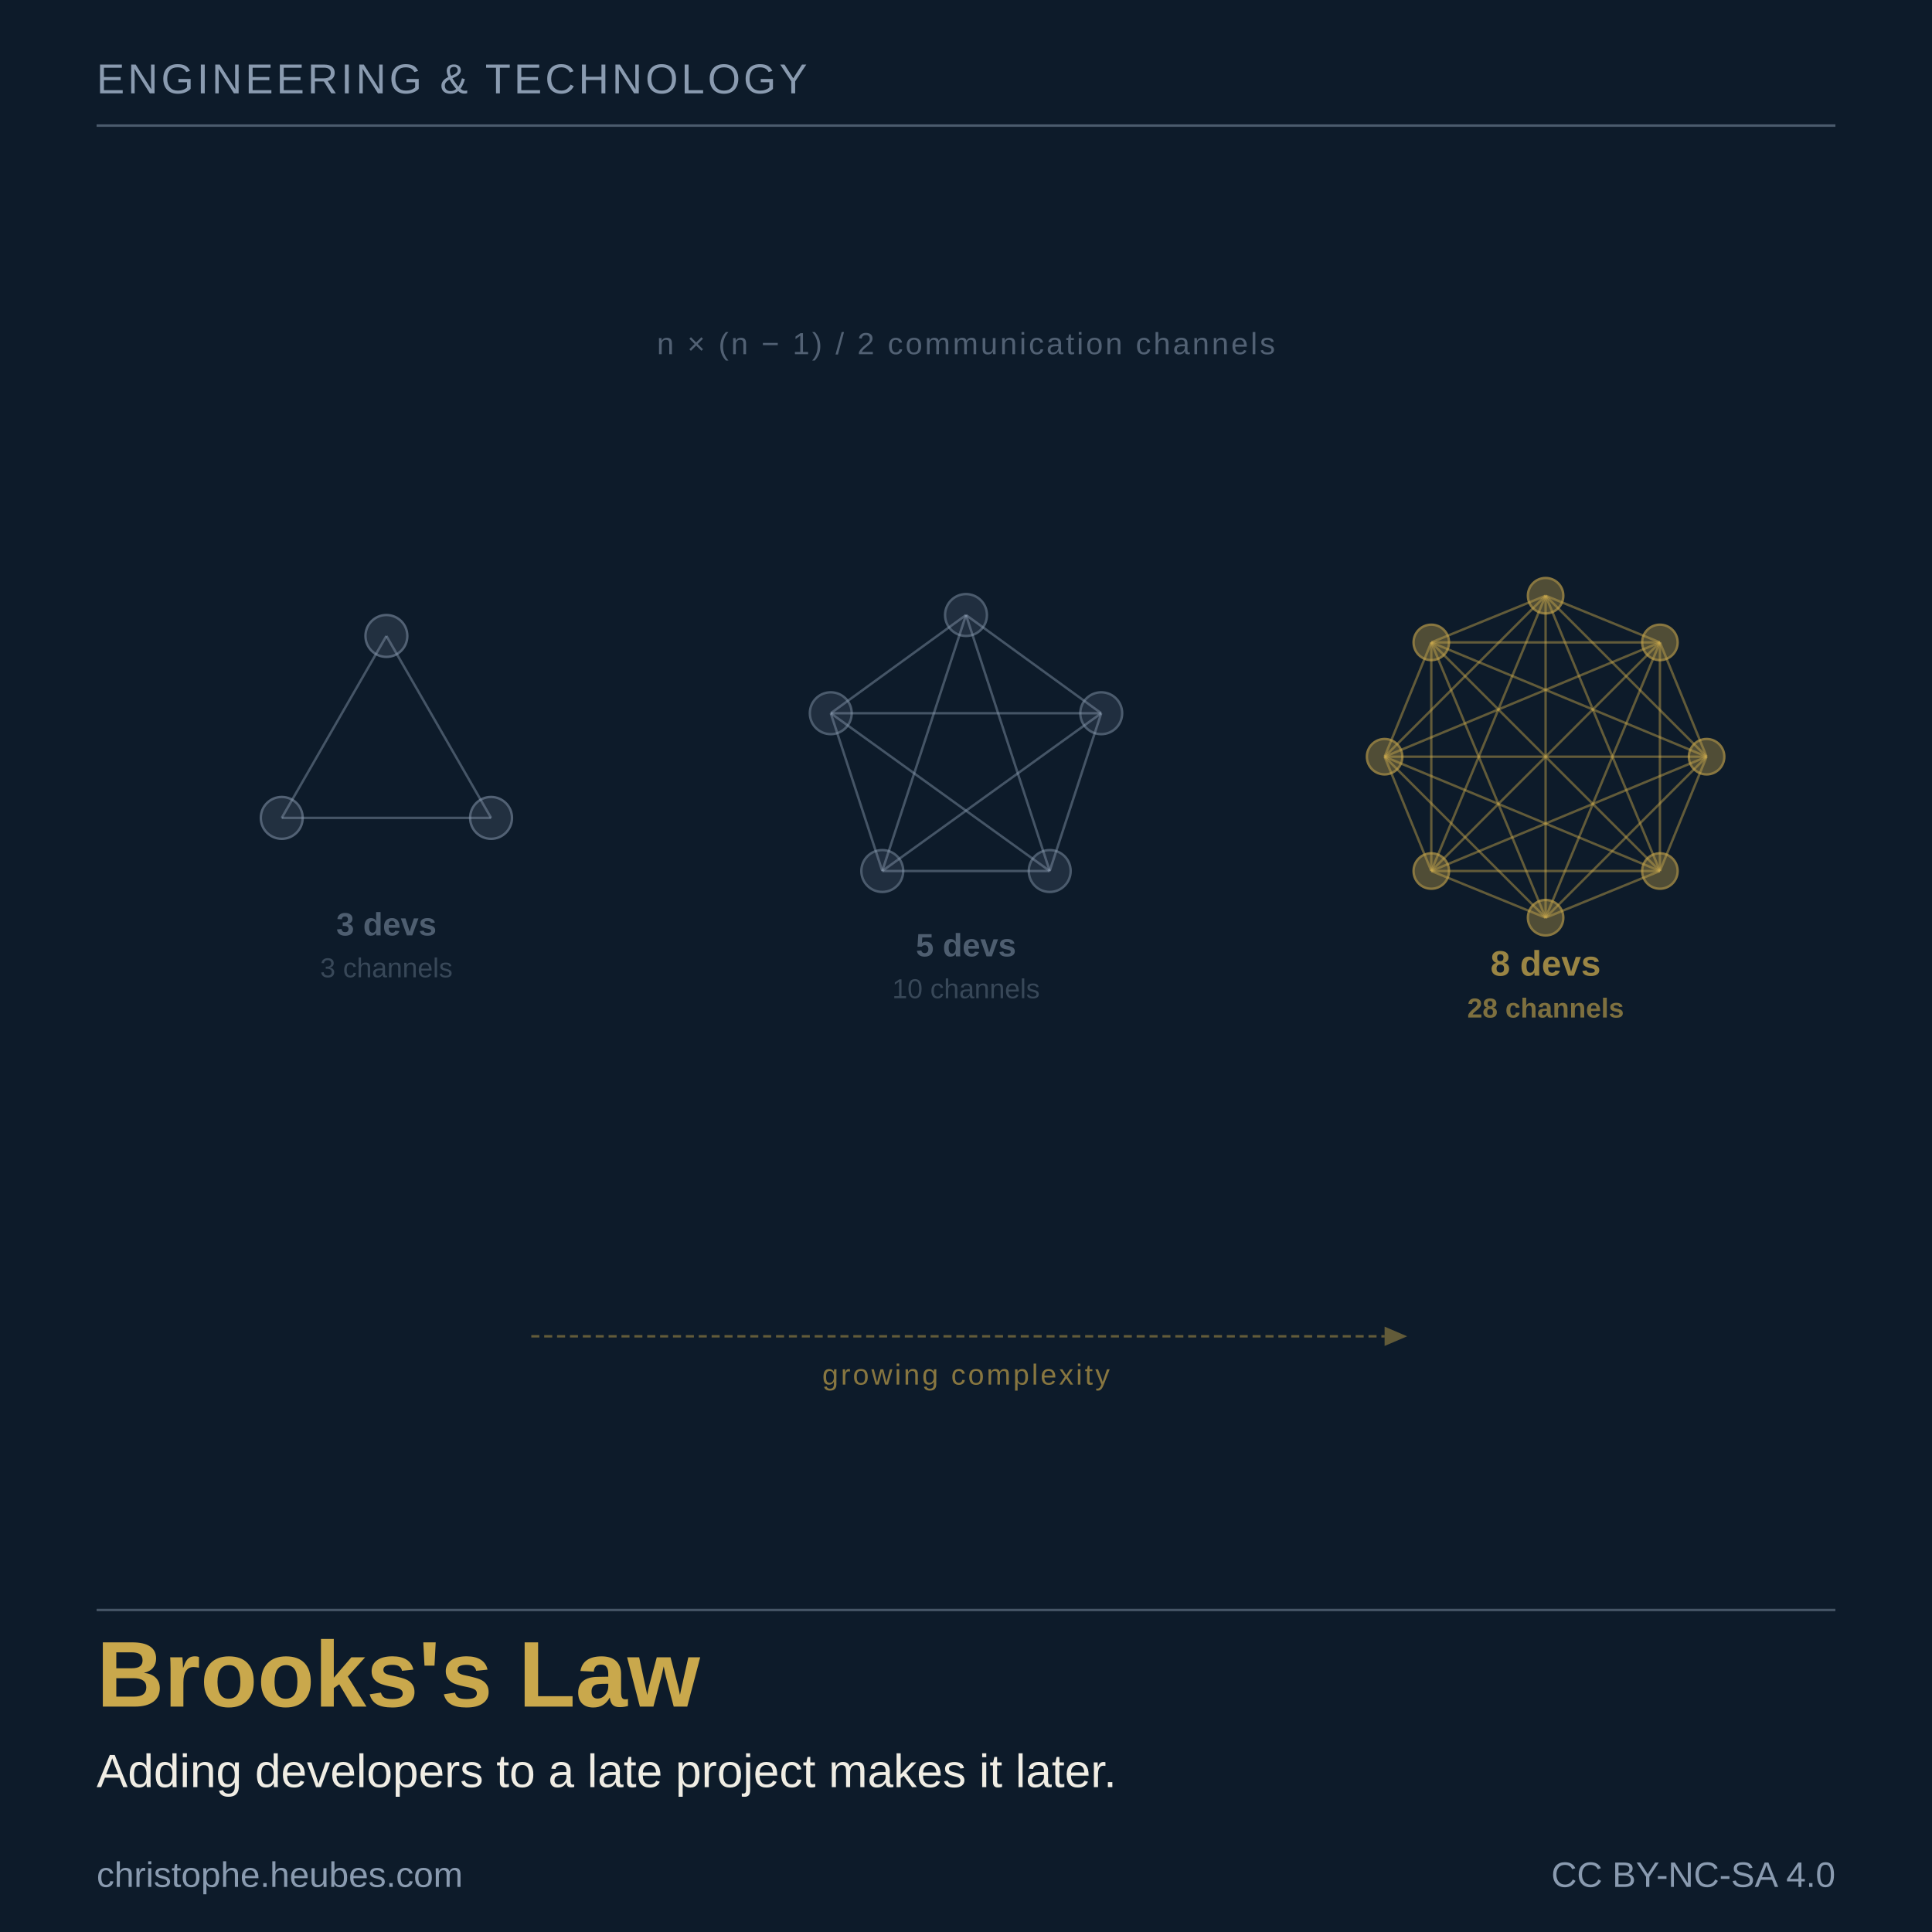
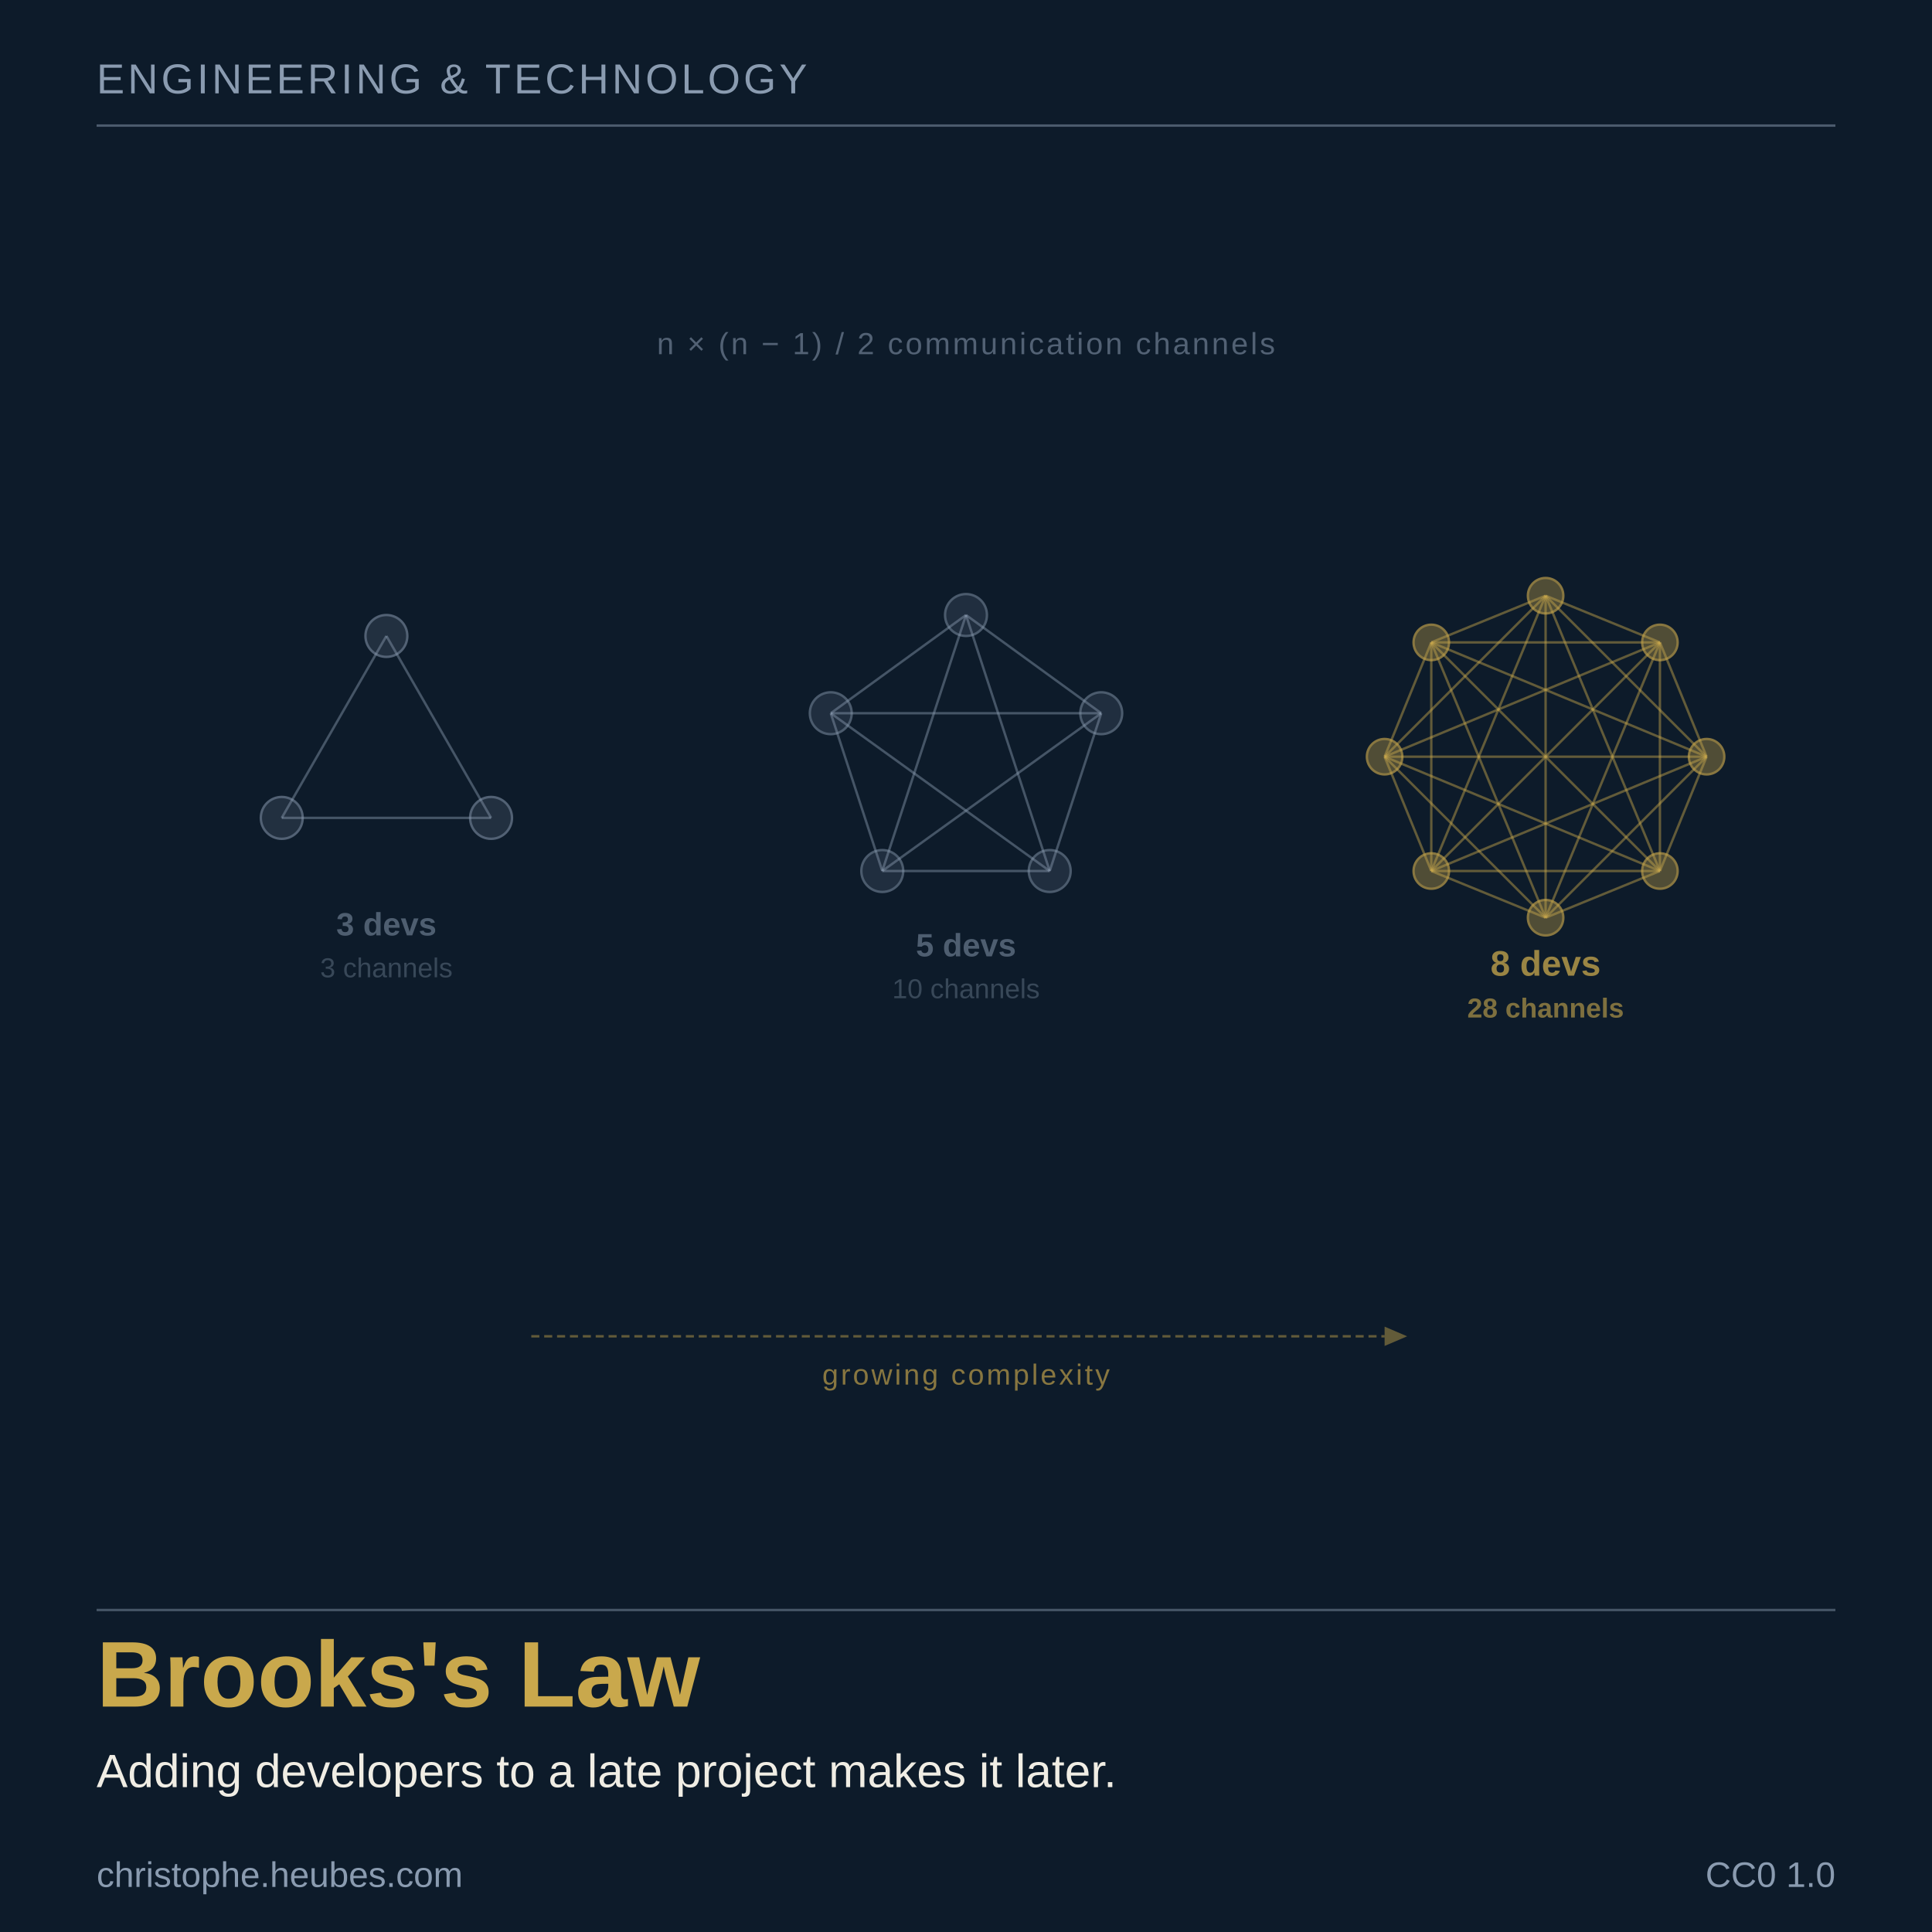
<svg xmlns="http://www.w3.org/2000/svg" viewBox="0 0 1200 1200" width="1200" height="1200">
  <rect width="1200" height="1200" fill="#0D1B2A" />
  <text x="60" y="58" font-family="'Ubuntu', 'Helvetica Neue', Arial, sans-serif" font-weight="500" font-size="26" fill="#8A9BB0" letter-spacing="2">ENGINEERING &amp; TECHNOLOGY</text>
  <line x1="60" y1="78" x2="1140" y2="78" stroke="#8A9BB0" stroke-width="1.5" opacity="0.5" />
  <g transform="translate(0,0)">
    <text x="600" y="220" text-anchor="middle" font-family="'Ubuntu', 'Helvetica Neue', Arial, sans-serif" font-weight="400" font-size="19" letter-spacing="1.5" fill="#8A9BB0" opacity="0.55">n × (n − 1) / 2 communication channels</text>
    <line x1="240" y1="395" x2="305" y2="508" stroke="#8A9BB0" stroke-width="1.5" opacity="0.45" />
    <line x1="240" y1="395" x2="175" y2="508" stroke="#8A9BB0" stroke-width="1.5" opacity="0.45" />
    <line x1="305" y1="508" x2="175" y2="508" stroke="#8A9BB0" stroke-width="1.5" opacity="0.45" />
    <circle cx="240" cy="395" r="13" fill="#8A9BB0" fill-opacity="0.30" stroke="#8A9BB0" stroke-width="1.5" opacity="0.55" />
    <circle cx="305" cy="508" r="13" fill="#8A9BB0" fill-opacity="0.30" stroke="#8A9BB0" stroke-width="1.5" opacity="0.55" />
    <circle cx="175" cy="508" r="13" fill="#8A9BB0" fill-opacity="0.30" stroke="#8A9BB0" stroke-width="1.5" opacity="0.55" />
    <text x="240" y="581" text-anchor="middle" font-family="'Ubuntu', 'Helvetica Neue', Arial, sans-serif" font-weight="700" font-size="20" fill="#8A9BB0" opacity="0.52">3 devs</text>
    <text x="240" y="607" text-anchor="middle" font-family="'Ubuntu', 'Helvetica Neue', Arial, sans-serif" font-weight="400" font-size="17" fill="#8A9BB0" opacity="0.35">3 channels</text>
    <line x1="600" y1="382" x2="684" y2="443" stroke="#8A9BB0" stroke-width="1.5" opacity="0.45" />
    <line x1="600" y1="382" x2="652" y2="541" stroke="#8A9BB0" stroke-width="1.5" opacity="0.45" />
    <line x1="600" y1="382" x2="548" y2="541" stroke="#8A9BB0" stroke-width="1.5" opacity="0.45" />
    <line x1="600" y1="382" x2="516" y2="443" stroke="#8A9BB0" stroke-width="1.5" opacity="0.45" />
    <line x1="684" y1="443" x2="652" y2="541" stroke="#8A9BB0" stroke-width="1.5" opacity="0.45" />
    <line x1="684" y1="443" x2="548" y2="541" stroke="#8A9BB0" stroke-width="1.5" opacity="0.45" />
    <line x1="684" y1="443" x2="516" y2="443" stroke="#8A9BB0" stroke-width="1.5" opacity="0.45" />
    <line x1="652" y1="541" x2="548" y2="541" stroke="#8A9BB0" stroke-width="1.5" opacity="0.45" />
    <line x1="652" y1="541" x2="516" y2="443" stroke="#8A9BB0" stroke-width="1.5" opacity="0.45" />
    <line x1="548" y1="541" x2="516" y2="443" stroke="#8A9BB0" stroke-width="1.5" opacity="0.45" />
    <circle cx="600" cy="382" r="13" fill="#8A9BB0" fill-opacity="0.30" stroke="#8A9BB0" stroke-width="1.5" opacity="0.5" />
    <circle cx="684" cy="443" r="13" fill="#8A9BB0" fill-opacity="0.30" stroke="#8A9BB0" stroke-width="1.5" opacity="0.5" />
    <circle cx="652" cy="541" r="13" fill="#8A9BB0" fill-opacity="0.30" stroke="#8A9BB0" stroke-width="1.5" opacity="0.5" />
    <circle cx="548" cy="541" r="13" fill="#8A9BB0" fill-opacity="0.30" stroke="#8A9BB0" stroke-width="1.5" opacity="0.5" />
    <circle cx="516" cy="443" r="13" fill="#8A9BB0" fill-opacity="0.30" stroke="#8A9BB0" stroke-width="1.5" opacity="0.5" />
    <text x="600" y="594" text-anchor="middle" font-family="'Ubuntu', 'Helvetica Neue', Arial, sans-serif" font-weight="700" font-size="20" fill="#8A9BB0" opacity="0.52">5 devs</text>
    <text x="600" y="620" text-anchor="middle" font-family="'Ubuntu', 'Helvetica Neue', Arial, sans-serif" font-weight="400" font-size="17" fill="#8A9BB0" opacity="0.35">10 channels</text>
    <line x1="960" y1="370" x2="1031" y2="399" stroke="#C9A84C" stroke-width="1.5" opacity="0.45" />
    <line x1="960" y1="370" x2="1060" y2="470" stroke="#C9A84C" stroke-width="1.5" opacity="0.45" />
    <line x1="960" y1="370" x2="1031" y2="541" stroke="#C9A84C" stroke-width="1.5" opacity="0.45" />
    <line x1="960" y1="370" x2="960" y2="570" stroke="#C9A84C" stroke-width="1.5" opacity="0.45" />
    <line x1="960" y1="370" x2="889" y2="541" stroke="#C9A84C" stroke-width="1.5" opacity="0.45" />
    <line x1="960" y1="370" x2="860" y2="470" stroke="#C9A84C" stroke-width="1.5" opacity="0.45" />
    <line x1="960" y1="370" x2="889" y2="399" stroke="#C9A84C" stroke-width="1.5" opacity="0.45" />
    <line x1="1031" y1="399" x2="1060" y2="470" stroke="#C9A84C" stroke-width="1.5" opacity="0.45" />
    <line x1="1031" y1="399" x2="1031" y2="541" stroke="#C9A84C" stroke-width="1.5" opacity="0.45" />
    <line x1="1031" y1="399" x2="960" y2="570" stroke="#C9A84C" stroke-width="1.5" opacity="0.45" />
    <line x1="1031" y1="399" x2="889" y2="541" stroke="#C9A84C" stroke-width="1.5" opacity="0.45" />
    <line x1="1031" y1="399" x2="860" y2="470" stroke="#C9A84C" stroke-width="1.5" opacity="0.45" />
    <line x1="1031" y1="399" x2="889" y2="399" stroke="#C9A84C" stroke-width="1.5" opacity="0.45" />
    <line x1="1060" y1="470" x2="1031" y2="541" stroke="#C9A84C" stroke-width="1.5" opacity="0.45" />
    <line x1="1060" y1="470" x2="960" y2="570" stroke="#C9A84C" stroke-width="1.5" opacity="0.45" />
    <line x1="1060" y1="470" x2="889" y2="541" stroke="#C9A84C" stroke-width="1.5" opacity="0.45" />
    <line x1="1060" y1="470" x2="860" y2="470" stroke="#C9A84C" stroke-width="1.5" opacity="0.45" />
    <line x1="1060" y1="470" x2="889" y2="399" stroke="#C9A84C" stroke-width="1.5" opacity="0.45" />
    <line x1="1031" y1="541" x2="960" y2="570" stroke="#C9A84C" stroke-width="1.5" opacity="0.45" />
    <line x1="1031" y1="541" x2="889" y2="541" stroke="#C9A84C" stroke-width="1.5" opacity="0.45" />
    <line x1="1031" y1="541" x2="860" y2="470" stroke="#C9A84C" stroke-width="1.5" opacity="0.45" />
    <line x1="1031" y1="541" x2="889" y2="399" stroke="#C9A84C" stroke-width="1.5" opacity="0.45" />
    <line x1="960" y1="570" x2="889" y2="541" stroke="#C9A84C" stroke-width="1.5" opacity="0.45" />
    <line x1="960" y1="570" x2="860" y2="470" stroke="#C9A84C" stroke-width="1.5" opacity="0.45" />
    <line x1="960" y1="570" x2="889" y2="399" stroke="#C9A84C" stroke-width="1.5" opacity="0.45" />
    <line x1="889" y1="541" x2="860" y2="470" stroke="#C9A84C" stroke-width="1.5" opacity="0.45" />
    <line x1="889" y1="541" x2="889" y2="399" stroke="#C9A84C" stroke-width="1.5" opacity="0.45" />
    <line x1="860" y1="470" x2="889" y2="399" stroke="#C9A84C" stroke-width="1.5" opacity="0.45" />
    <circle cx="960" cy="370" r="11" fill="#C9A84C" fill-opacity="0.55" stroke="#C9A84C" stroke-width="1.5" opacity="0.65" />
    <circle cx="1031" cy="399" r="11" fill="#C9A84C" fill-opacity="0.55" stroke="#C9A84C" stroke-width="1.5" opacity="0.65" />
    <circle cx="1060" cy="470" r="11" fill="#C9A84C" fill-opacity="0.55" stroke="#C9A84C" stroke-width="1.5" opacity="0.65" />
    <circle cx="1031" cy="541" r="11" fill="#C9A84C" fill-opacity="0.55" stroke="#C9A84C" stroke-width="1.5" opacity="0.65" />
    <circle cx="960" cy="570" r="11" fill="#C9A84C" fill-opacity="0.55" stroke="#C9A84C" stroke-width="1.5" opacity="0.65" />
    <circle cx="889" cy="541" r="11" fill="#C9A84C" fill-opacity="0.55" stroke="#C9A84C" stroke-width="1.5" opacity="0.65" />
    <circle cx="860" cy="470" r="11" fill="#C9A84C" fill-opacity="0.55" stroke="#C9A84C" stroke-width="1.5" opacity="0.65" />
    <circle cx="889" cy="399" r="11" fill="#C9A84C" fill-opacity="0.55" stroke="#C9A84C" stroke-width="1.5" opacity="0.65" />
    <text x="960" y="606" text-anchor="middle" font-family="'Ubuntu', 'Helvetica Neue', Arial, sans-serif" font-weight="700" font-size="22" fill="#C9A84C" opacity="0.75">8 devs</text>
    <text x="960" y="632" text-anchor="middle" font-family="'Ubuntu', 'Helvetica Neue', Arial, sans-serif" font-weight="700" font-size="17" fill="#C9A84C" opacity="0.60">28 channels</text>
    <line x1="330" y1="830" x2="860" y2="830" stroke="#C9A84C" stroke-width="1.5" opacity="0.45" stroke-dasharray="5 3" />
    <polygon points="860,824 860,836 874,830" fill="#C9A84C" opacity="0.45" />
    <text x="600" y="860" text-anchor="middle" font-family="'Ubuntu', 'Helvetica Neue', Arial, sans-serif" font-weight="400" font-size="18" letter-spacing="1.5" fill="#C9A84C" opacity="0.65">growing complexity</text>
  </g>
  <line x1="60" y1="1000" x2="1140" y2="1000" stroke="#8A9BB0" stroke-width="1.5" opacity="0.45" />
  <text x="60" y="1060" font-family="'Ubuntu', 'Helvetica Neue', Arial, sans-serif" font-weight="700" font-size="58" fill="#C9A84C">Brooks's Law</text>
  <text x="60" y="1110" font-family="'Ubuntu', 'Helvetica Neue', Arial, sans-serif" font-weight="400" font-size="29" fill="#F0EDE4">Adding developers to a late project makes it later.</text>
  <text x="60" y="1172" font-family="'Ubuntu', 'Helvetica Neue', Arial, sans-serif" font-weight="400" font-size="22" fill="#8A9BB0">christophe.heubes.com</text>
-   <text x="1140" y="1172" text-anchor="end" font-family="'Ubuntu', 'Helvetica Neue', Arial, sans-serif" font-weight="400" font-size="22" fill="#8A9BB0">CC BY-NC-SA 4.0</text>
+   <text x="1140" y="1172" text-anchor="end" font-family="'Ubuntu', 'Helvetica Neue', Arial, sans-serif" font-weight="400" font-size="22" fill="#8A9BB0">CC0 1.0</text>
</svg>
